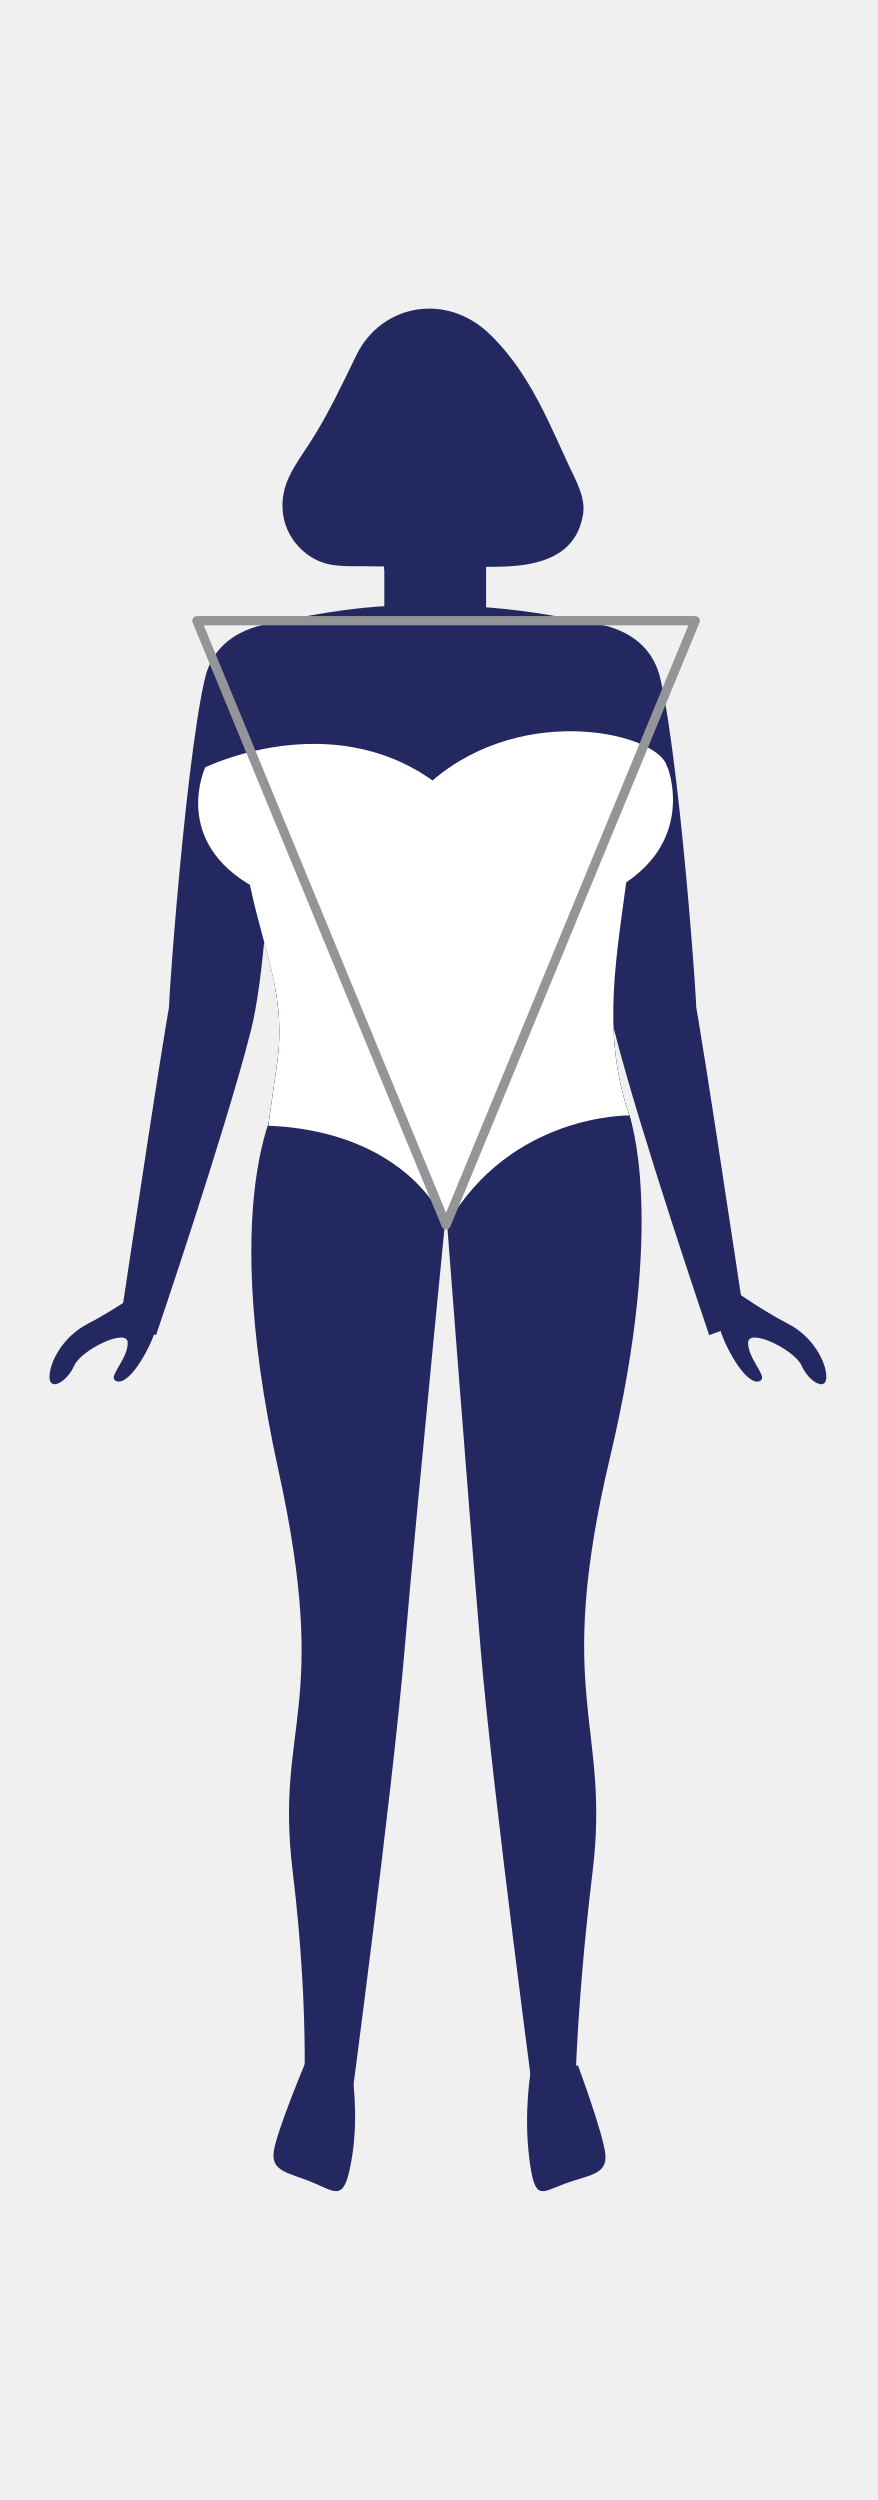
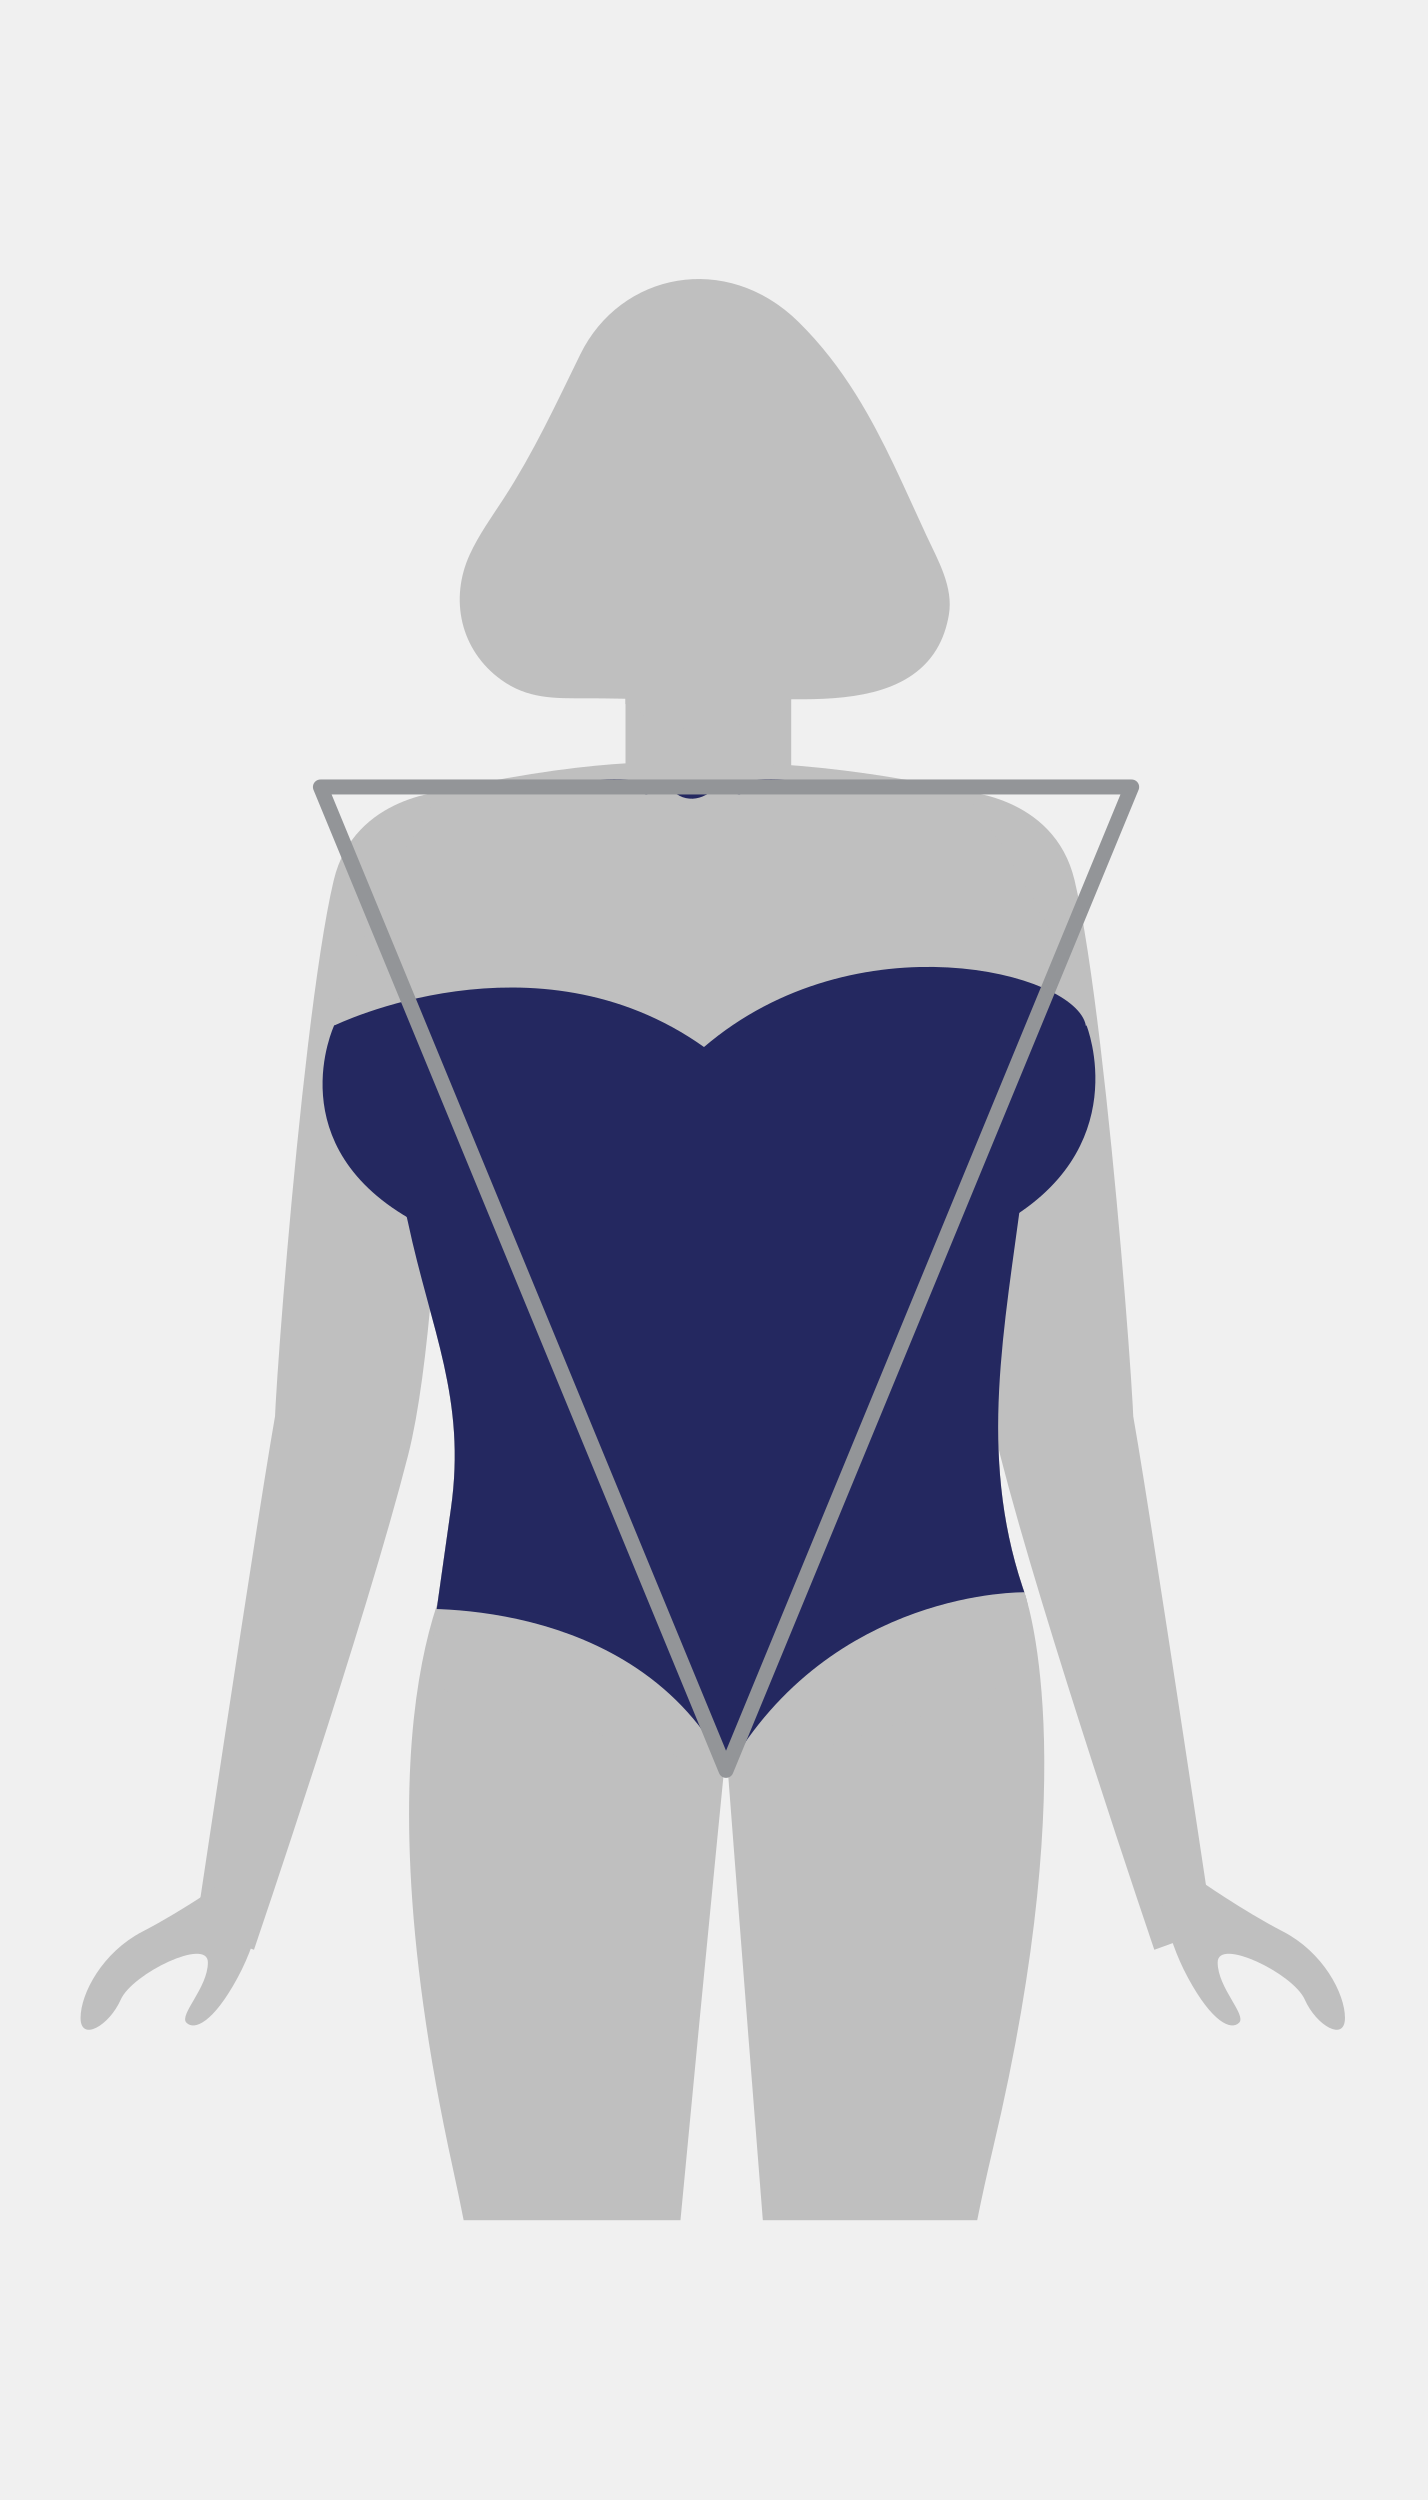
- <svg xmlns="http://www.w3.org/2000/svg" width="100%" height="100%" viewBox="0 0 595 1696" version="1.1" xml:space="preserve" style="fill-rule:evenodd;clip-rule:evenodd;stroke-linecap:round;stroke-linejoin:round;stroke-miterlimit:2;">
-   <path d="M399.691,422.715c-0,0 39.67,1.217 48.204,37.305c14.8,62.591 29.067,274.795 23.375,222.304c-5.238,-48.329 34.116,214.621 34.116,214.621l-24.271,8.783c0,-0 -46.62,-136.933 -64.278,-206.304c-17.667,-69.371 -17.146,-276.709 -17.146,-276.709Z" style="fill:#242860;fill-rule:nonzero;" />
-   <path d="M483.979,881.357c0,-0 1.013,17.25 11.158,36.021c10.146,18.77 18.013,22.07 21.309,18.77c3.3,-3.296 -8.925,-14.487 -8.925,-25.141c-0,-10.65 31.5,4.595 36.321,15.5c4.816,10.908 16.741,17.758 16.741,7.612c0,-10.146 -9.133,-27.396 -25.87,-36.016c-16.746,-8.63 -35.517,-21.817 -35.517,-21.817l-15.217,5.071Z" style="fill:#242860;fill-rule:nonzero;" />
-   <path d="M187.284,422.715c0,0 -39.666,1.217 -48.2,37.305c-14.804,62.591 -29.071,274.795 -23.383,222.304c5.241,-48.329 -34.108,214.621 -34.108,214.621l24.266,8.783c0,-0 46.625,-136.933 64.283,-206.304c17.659,-69.371 17.142,-276.709 17.142,-276.709Z" style="fill:#242860;fill-rule:nonzero;" />
-   <path d="M110.187,881.357c0,-0 -1.012,17.25 -11.158,36.021c-10.146,18.77 -18.008,22.07 -21.308,18.77c-3.296,-3.296 8.925,-14.487 8.925,-25.141c-0,-10.65 -31.5,4.595 -36.317,15.5c-4.825,10.908 -16.746,17.758 -16.746,7.612c0,-10.146 9.134,-27.396 25.875,-36.016c16.742,-8.63 35.509,-21.817 35.509,-21.817l15.22,5.071Z" style="fill:#242860;fill-rule:nonzero;" />
-   <path d="M426.937,756.728c0,-0 25.617,68.966 -13.016,231.6c-38.813,163.42 0.387,180.775 -11.938,281.712c-12.25,100.321 -12.25,167.946 -12.25,167.946l-25.858,-0c-0,-0 -29.617,-222.046 -37.783,-318.983c-8.167,-96.93 -25.575,-324.959 -25.575,-324.959l126.42,-37.316Z" style="fill:#242860;fill-rule:nonzero;" />
+ <svg xmlns="http://www.w3.org/2000/svg" width="100%" height="100%" viewBox="0 0 595 1042" version="1.1" xml:space="preserve" style="fill-rule:evenodd;clip-rule:evenodd;stroke-linecap:round;stroke-linejoin:round;stroke-miterlimit:2;">
+   <path d="M399.691,329.653c-0,0 39.67,1.217 48.204,37.304c14.8,62.592 29.067,274.796 23.375,222.305c-5.238,-48.33 34.116,214.62 34.116,214.62l-24.271,8.784c0,-0 -46.62,-136.934 -64.278,-206.304c-17.667,-69.371 -17.146,-276.709 -17.146,-276.709Z" style="fill:#bfbfbf;fill-rule:nonzero;" />
+   <path d="M483.979,788.294c0,0 1.013,17.25 11.158,36.021c10.146,18.771 18.013,22.071 21.309,18.771c3.3,-3.296 -8.925,-14.487 -8.925,-25.142c-0,-10.65 31.5,4.596 36.321,15.5c4.816,10.909 16.741,17.759 16.741,7.613c0,-10.146 -9.133,-27.396 -25.87,-36.017c-16.746,-8.629 -35.517,-21.816 -35.517,-21.816l-15.217,5.07Z" style="fill:#bfbfbf;fill-rule:nonzero;" />
+   <path d="M187.284,329.653c0,0 -39.666,1.217 -48.2,37.304c-14.804,62.592 -29.071,274.796 -23.383,222.305c5.241,-48.33 -34.108,214.62 -34.108,214.62l24.266,8.784c0,-0 46.625,-136.934 64.283,-206.304c17.659,-69.371 17.142,-276.709 17.142,-276.709Z" style="fill:#bfbfbf;fill-rule:nonzero;" />
+   <path d="M110.187,788.294c0,0 -1.012,17.25 -11.158,36.021c-10.146,18.771 -18.008,22.071 -21.308,18.771c-3.296,-3.296 8.925,-14.487 8.925,-25.142c-0,-10.65 -31.5,4.596 -36.317,15.5c-4.825,10.909 -16.746,17.759 -16.746,7.613c0,-10.146 9.134,-27.396 25.875,-36.017c16.742,-8.629 35.509,-21.816 35.509,-21.816l15.22,5.07Z" style="fill:#bfbfbf;fill-rule:nonzero;" />
+   <path d="M317.944,925.37c-8.178,-103.237 -17.427,-224.388 -17.427,-224.388l126.42,-37.317c0,0 25.617,68.967 -13.016,231.6c-2.527,10.639 -4.723,20.659 -6.62,30.105l-89.357,-0Z" style="fill:#bfbfbf;fill-rule:nonzero;" />
  <g>
-     <path d="M356.764,257.515c-6.693,-10.699 -14.464,-20.957 -24.04,-30.366c-29.974,-29.443 -74.142,-20.572 -90.857,13.615c-9.985,20.424 -19.504,40.982 -31.952,60.117c-4.962,7.63 -10.345,15.058 -14.128,23.319c-8.496,18.55 -3.954,39.831 13.038,52.165c11.055,8.025 22.243,7.782 35.193,7.748c9.337,-0.023 18.687,0.296 28.027,0.356c19.715,0.127 39.43,-0.043 59.142,0.057c20.554,0.108 47.276,-1.25 59.125,-20.75c2.682,-4.412 4.31,-9.379 5.174,-14.433c1.977,-11.574 -4.517,-22.738 -9.308,-33.002c-9.093,-19.487 -17.551,-39.851 -29.414,-58.826Z" style="fill:#242860;fill-rule:nonzero;" />
-     <rect x="260.717" y="347.484" width="69.054" height="99.458" style="fill:#242860;fill-rule:nonzero;" />
+     <path d="M356.764,164.453c-6.693,-10.7 -14.464,-20.958 -24.04,-30.366c-29.974,-29.443 -74.142,-20.572 -90.857,13.615c-9.985,20.424 -19.504,40.982 -31.952,60.117c-4.962,7.63 -10.345,15.058 -14.128,23.319c-8.496,18.55 -3.954,39.83 13.038,52.164c11.055,8.026 22.243,7.782 35.193,7.749c9.337,-0.023 18.687,0.296 28.027,0.356c19.715,0.127 39.43,-0.044 59.142,0.056c20.554,0.109 47.276,-1.249 59.125,-20.749c2.682,-4.412 4.31,-9.379 5.174,-14.433c1.977,-11.574 -4.517,-22.738 -9.308,-33.002c-9.093,-19.487 -17.551,-39.851 -29.414,-58.826Z" style="fill:#bfbfbf;fill-rule:nonzero;" />
+     <rect x="260.717" y="254.421" width="69.054" height="99.458" style="fill:#bfbfbf;fill-rule:nonzero;" />
    <clipPath id="_clip1">
-       <rect x="260.717" y="347.484" width="69.054" height="99.458" clip-rule="nonzero" />
+       <rect x="260.717" y="254.421" width="69.054" height="99.458" clip-rule="nonzero" />
    </clipPath>
    <g clip-path="url(#_clip1)">
-       <path d="M293.733,221.963c-72.362,-0 -79.321,91.283 -64.708,128.683c6.817,17.45 22.096,30.346 36.958,39.138c0.659,0.391 1.367,0.779 2.113,1.171c15.983,8.345 35.292,8.345 51.275,-0c0.741,-0.392 1.446,-0.78 2.108,-1.171c14.867,-8.792 30.146,-21.688 36.962,-39.138c14.609,-37.4 7.65,-128.683 -64.708,-128.683Z" style="fill:#242860;fill-rule:nonzero;" />
+       <path d="M293.733,128.901c-72.362,-0 -79.321,91.283 -64.708,128.683c6.817,17.45 22.096,30.346 36.958,39.138c0.659,0.391 1.367,0.779 2.113,1.17c15.983,8.346 35.292,8.346 51.275,0c0.741,-0.391 1.446,-0.779 2.108,-1.17c14.867,-8.792 30.146,-21.688 36.962,-39.138c14.609,-37.4 7.65,-128.683 -64.708,-128.683Z" style="fill:#bfbfbf;fill-rule:nonzero;" />
    </g>
  </g>
-   <path d="M193.154,738.365c0,0 -47.921,60.258 -4.367,258.633c36.038,164.134 -2.512,172.105 9.813,273.042c12.246,100.321 7.029,167.946 7.029,167.946l31.079,-0c0,-0 29.613,-222.046 37.779,-318.983c8.167,-96.93 32.446,-340.15 32.446,-340.15l-113.779,-40.488Z" style="fill:#242860;fill-rule:nonzero;" />
-   <path d="M309.275,832.686l94.913,-30.554c18.966,-6.104 29.233,-26.567 22.749,-45.404c-0.245,-0.726 -0.508,-1.488 -0.774,-2.305c-18.488,-55.541 -7.45,-107.814 -0,-165.876c5.741,-44.817 21.687,-23.903 26.346,-68.04c1.3,-12.288 -41.384,-95.518 -55.076,-98.501c-65.913,-14.358 -111.986,-10.869 -111.986,-10.869c-0,0 -31.572,-3.489 -97.489,10.869c-13.687,2.983 -54.312,98.616 -53.012,110.903c4.979,47.179 25.906,26.412 35.076,69.525c9.605,45.137 24.399,73.639 17.936,119.331l-10.404,73.533l131.721,37.388Z" style="fill:#242860;fill-rule:nonzero;" />
+   <path d="M193.25,925.37l90.368,-0c10.196,-108.15 23.315,-239.58 23.315,-239.58l-113.779,-40.487c0,-0 -47.921,60.258 -4.367,258.633c1.636,7.452 3.119,14.582 4.463,21.434Z" style="fill:#bfbfbf;fill-rule:nonzero;" />
+   <path d="M309.275,739.624l94.913,-30.555c18.966,-6.104 29.233,-26.566 22.749,-45.404c-0.245,-0.725 -0.508,-1.487 -0.774,-2.304c-18.488,-55.542 -7.45,-107.814 -0,-165.877c5.741,-44.816 21.687,-23.902 26.346,-68.04c1.3,-12.287 -41.384,-95.517 -55.076,-98.5c-65.913,-14.359 -111.986,-10.869 -111.986,-10.869c-0,-0 -31.572,-3.49 -97.489,10.869c-13.687,2.983 -54.312,98.615 -53.012,110.903c4.979,47.179 25.906,26.412 35.076,69.525c9.605,45.137 24.399,73.639 17.936,119.331l-10.404,73.533l131.721,37.388Z" style="fill:#bfbfbf;fill-rule:nonzero;" />
  <clipPath id="_clip2">
-     <path d="M309.275,832.686l94.913,-30.554c18.966,-6.104 29.233,-26.567 22.749,-45.404c-0.245,-0.726 -0.508,-1.488 -0.774,-2.305c-18.488,-55.541 -7.45,-107.814 -0,-165.876c5.741,-44.817 21.687,-23.903 26.346,-68.04c1.3,-12.288 -41.384,-95.518 -55.076,-98.501c-65.913,-14.358 -111.986,-10.869 -111.986,-10.869c-0,0 -31.572,-3.489 -97.489,10.869c-13.687,2.983 -54.312,98.616 -53.012,110.903c4.979,47.179 25.906,26.412 35.076,69.525c9.605,45.137 24.399,73.639 17.936,119.331l-10.404,73.533l131.721,37.388Z" clip-rule="nonzero" />
+     <path d="M309.275,739.624l94.913,-30.555c18.966,-6.104 29.233,-26.566 22.749,-45.404c-0.245,-0.725 -0.508,-1.487 -0.774,-2.304c-18.488,-55.542 -7.45,-107.814 -0,-165.877c5.741,-44.816 21.687,-23.902 26.346,-68.04c1.3,-12.287 -41.384,-95.517 -55.076,-98.5c-65.913,-14.359 -111.986,-10.869 -111.986,-10.869c-0,-0 -31.572,-3.49 -97.489,10.869c-13.687,2.983 -54.312,98.615 -53.012,110.903c4.979,47.179 25.906,26.412 35.076,69.525c9.605,45.137 24.399,73.639 17.936,119.331l-10.404,73.533l131.721,37.388Z" clip-rule="nonzero" />
  </clipPath>
  <g clip-path="url(#_clip2)">
-     <rect x="121.254" y="667.257" width="358.533" height="222.067" style="fill:#242860;fill-rule:nonzero;" />
-     <path d="M139.326,520.507c0,-0 83.757,-41.034 154.099,8.954c63.2,-54.067 155.079,-31.4 159.158,-8.954c-14.279,144.854 -25.646,236.221 -25.646,236.221c0,-0 -80.275,-1.496 -123.75,74.229c-38.37,-75.25 -135.283,-67.092 -135.283,-67.092l-0.249,-209.705" style="fill:#fff;fill-rule:nonzero;" />
-     <path d="M307.254,419.823c3.896,-1.437 7.717,-1.695 11.483,-1.841c3.767,-0.109 7.488,0.066 11.175,0.412c7.38,0.679 14.659,1.884 21.838,3.454c-7.296,-0.845 -14.633,-1.308 -21.925,-1.245c-3.642,0.02 -7.275,0.22 -10.825,0.679c-3.521,0.475 -7.096,1.154 -9.992,2.591c-1.091,0.546 -2.42,0.105 -2.966,-0.987c-0.546,-1.092 -0.105,-2.421 0.987,-2.967c0.075,-0.033 0.15,-0.071 0.225,-0.096Z" style="fill:#242860;fill-rule:nonzero;" />
-     <path d="M225.621,421.848c7.183,-1.57 14.458,-2.775 21.833,-3.454c3.692,-0.346 7.409,-0.521 11.179,-0.412c3.763,0.146 7.588,0.404 11.484,1.841c1.145,0.421 1.733,1.692 1.308,2.838c-0.425,1.146 -1.692,1.733 -2.837,1.308c-0.075,-0.025 -0.155,-0.058 -0.221,-0.096c-2.904,-1.437 -6.475,-2.116 -9.996,-2.591c-3.55,-0.459 -7.184,-0.659 -10.825,-0.679c-7.288,-0.063 -14.629,0.4 -21.925,1.245Z" style="fill:#242860;fill-rule:nonzero;" />
-     <path d="M279.346,420.769c3.712,0.625 6.35,0.975 9.2,0.796c2.858,-0.071 5.758,-0.717 9.521,-0.796c-2.038,3.129 -5.505,4.975 -9.329,5.2c-1.905,0.046 -3.867,-0.308 -5.546,-1.233c-1.679,-0.888 -3.075,-2.229 -3.846,-3.967Z" style="fill:#242860;fill-rule:nonzero;" />
+     <rect x="121.254" y="574.194" width="358.533" height="222.067" style="fill:#bfbfbf;fill-rule:nonzero;" />
+     <path d="M139.326,427.444c0,0 83.757,-41.033 154.099,8.955c63.2,-54.067 155.079,-31.4 159.158,-8.955c-14.279,144.855 -25.646,236.221 -25.646,236.221c0,0 -80.275,-1.496 -123.75,74.229c-38.37,-75.25 -135.283,-67.091 -135.283,-67.091l-0.249,-209.706" style="fill:#242860;fill-rule:nonzero;" />
+     <path d="M307.254,326.761c3.896,-1.437 7.717,-1.696 11.483,-1.842c3.767,-0.108 7.488,0.067 11.175,0.413c7.38,0.679 14.659,1.883 21.838,3.454c-7.296,-0.846 -14.633,-1.308 -21.925,-1.246c-3.642,0.021 -7.275,0.221 -10.825,0.679c-3.521,0.475 -7.096,1.155 -9.992,2.592c-1.091,0.546 -2.42,0.104 -2.966,-0.987c-0.546,-1.092 -0.105,-2.421 0.987,-2.967c0.075,-0.033 0.15,-0.071 0.225,-0.096Z" style="fill:#242860;fill-rule:nonzero;" />
+     <path d="M225.621,328.786c7.183,-1.571 14.458,-2.775 21.833,-3.454c3.692,-0.346 7.409,-0.521 11.179,-0.413c3.763,0.146 7.588,0.405 11.484,1.842c1.145,0.421 1.733,1.692 1.308,2.838c-0.425,1.145 -1.692,1.733 -2.837,1.308c-0.075,-0.025 -0.155,-0.058 -0.221,-0.096c-2.904,-1.437 -6.475,-2.117 -9.996,-2.592c-3.55,-0.458 -7.184,-0.658 -10.825,-0.679c-7.288,-0.062 -14.629,0.4 -21.925,1.246Z" style="fill:#242860;fill-rule:nonzero;" />
+     <path d="M279.346,327.707c3.712,0.625 6.35,0.975 9.2,0.796c2.858,-0.071 5.758,-0.717 9.521,-0.796c-2.038,3.129 -5.505,4.975 -9.329,5.2c-1.905,0.046 -3.867,-0.308 -5.546,-1.233c-1.679,-0.888 -3.075,-2.23 -3.846,-3.967Z" style="fill:#242860;fill-rule:nonzero;" />
  </g>
-   <path d="M360.058,1405.08c0,-0 -4.795,27.983 -1.1,58.266c3.7,30.284 7.629,24.275 24.021,18.138c16.392,-6.138 29.417,-5.954 27.638,-20.513c-1.775,-14.562 -18.53,-59.804 -18.53,-59.804l-32.029,3.913Z" style="fill:#242860;fill-rule:nonzero;" />
-   <path d="M238.667,1405.39c-0,-0 5.025,28.437 0.045,58.542c-4.97,30.1 -10.062,23.65 -26.179,16.825c-16.116,-6.825 -29.137,-7.196 -26.75,-21.667c2.396,-14.471 21.046,-58.963 21.046,-58.963l31.838,5.263Z" style="fill:#242860;fill-rule:nonzero;" />
-   <path d="M139.279,520.455c0,-0 -23.762,50.658 34.017,81.979l-0,-81.979l-34.017,-0Z" style="fill:#fff;fill-rule:nonzero;" />
-   <path d="M452.877,520.507c-0,-0 20.9,52.091 -36.876,83.416l0,-81.983l36.876,-1.433Z" style="fill:#fff;fill-rule:nonzero;" />
-   <path d="M302.61,830.957l169.063,-409.875l-338.125,-0l169.062,409.875Z" style="fill:none;stroke:#939598;stroke-width:6.25px;" />
+   <path d="M139.279,427.393c0,-0 -23.762,50.658 34.017,81.979l-0,-81.979l-34.017,-0Z" style="fill:#242860;fill-rule:nonzero;" />
+   <path d="M452.877,427.444c-0,0 20.9,52.092 -36.876,83.417l0,-81.983l36.876,-1.434Z" style="fill:#242860;fill-rule:nonzero;" />
+   <path d="M302.61,737.894l169.063,-409.875l-338.125,0l169.062,409.875Z" style="fill:none;stroke:#939598;stroke-width:6.25px;" />
</svg>
